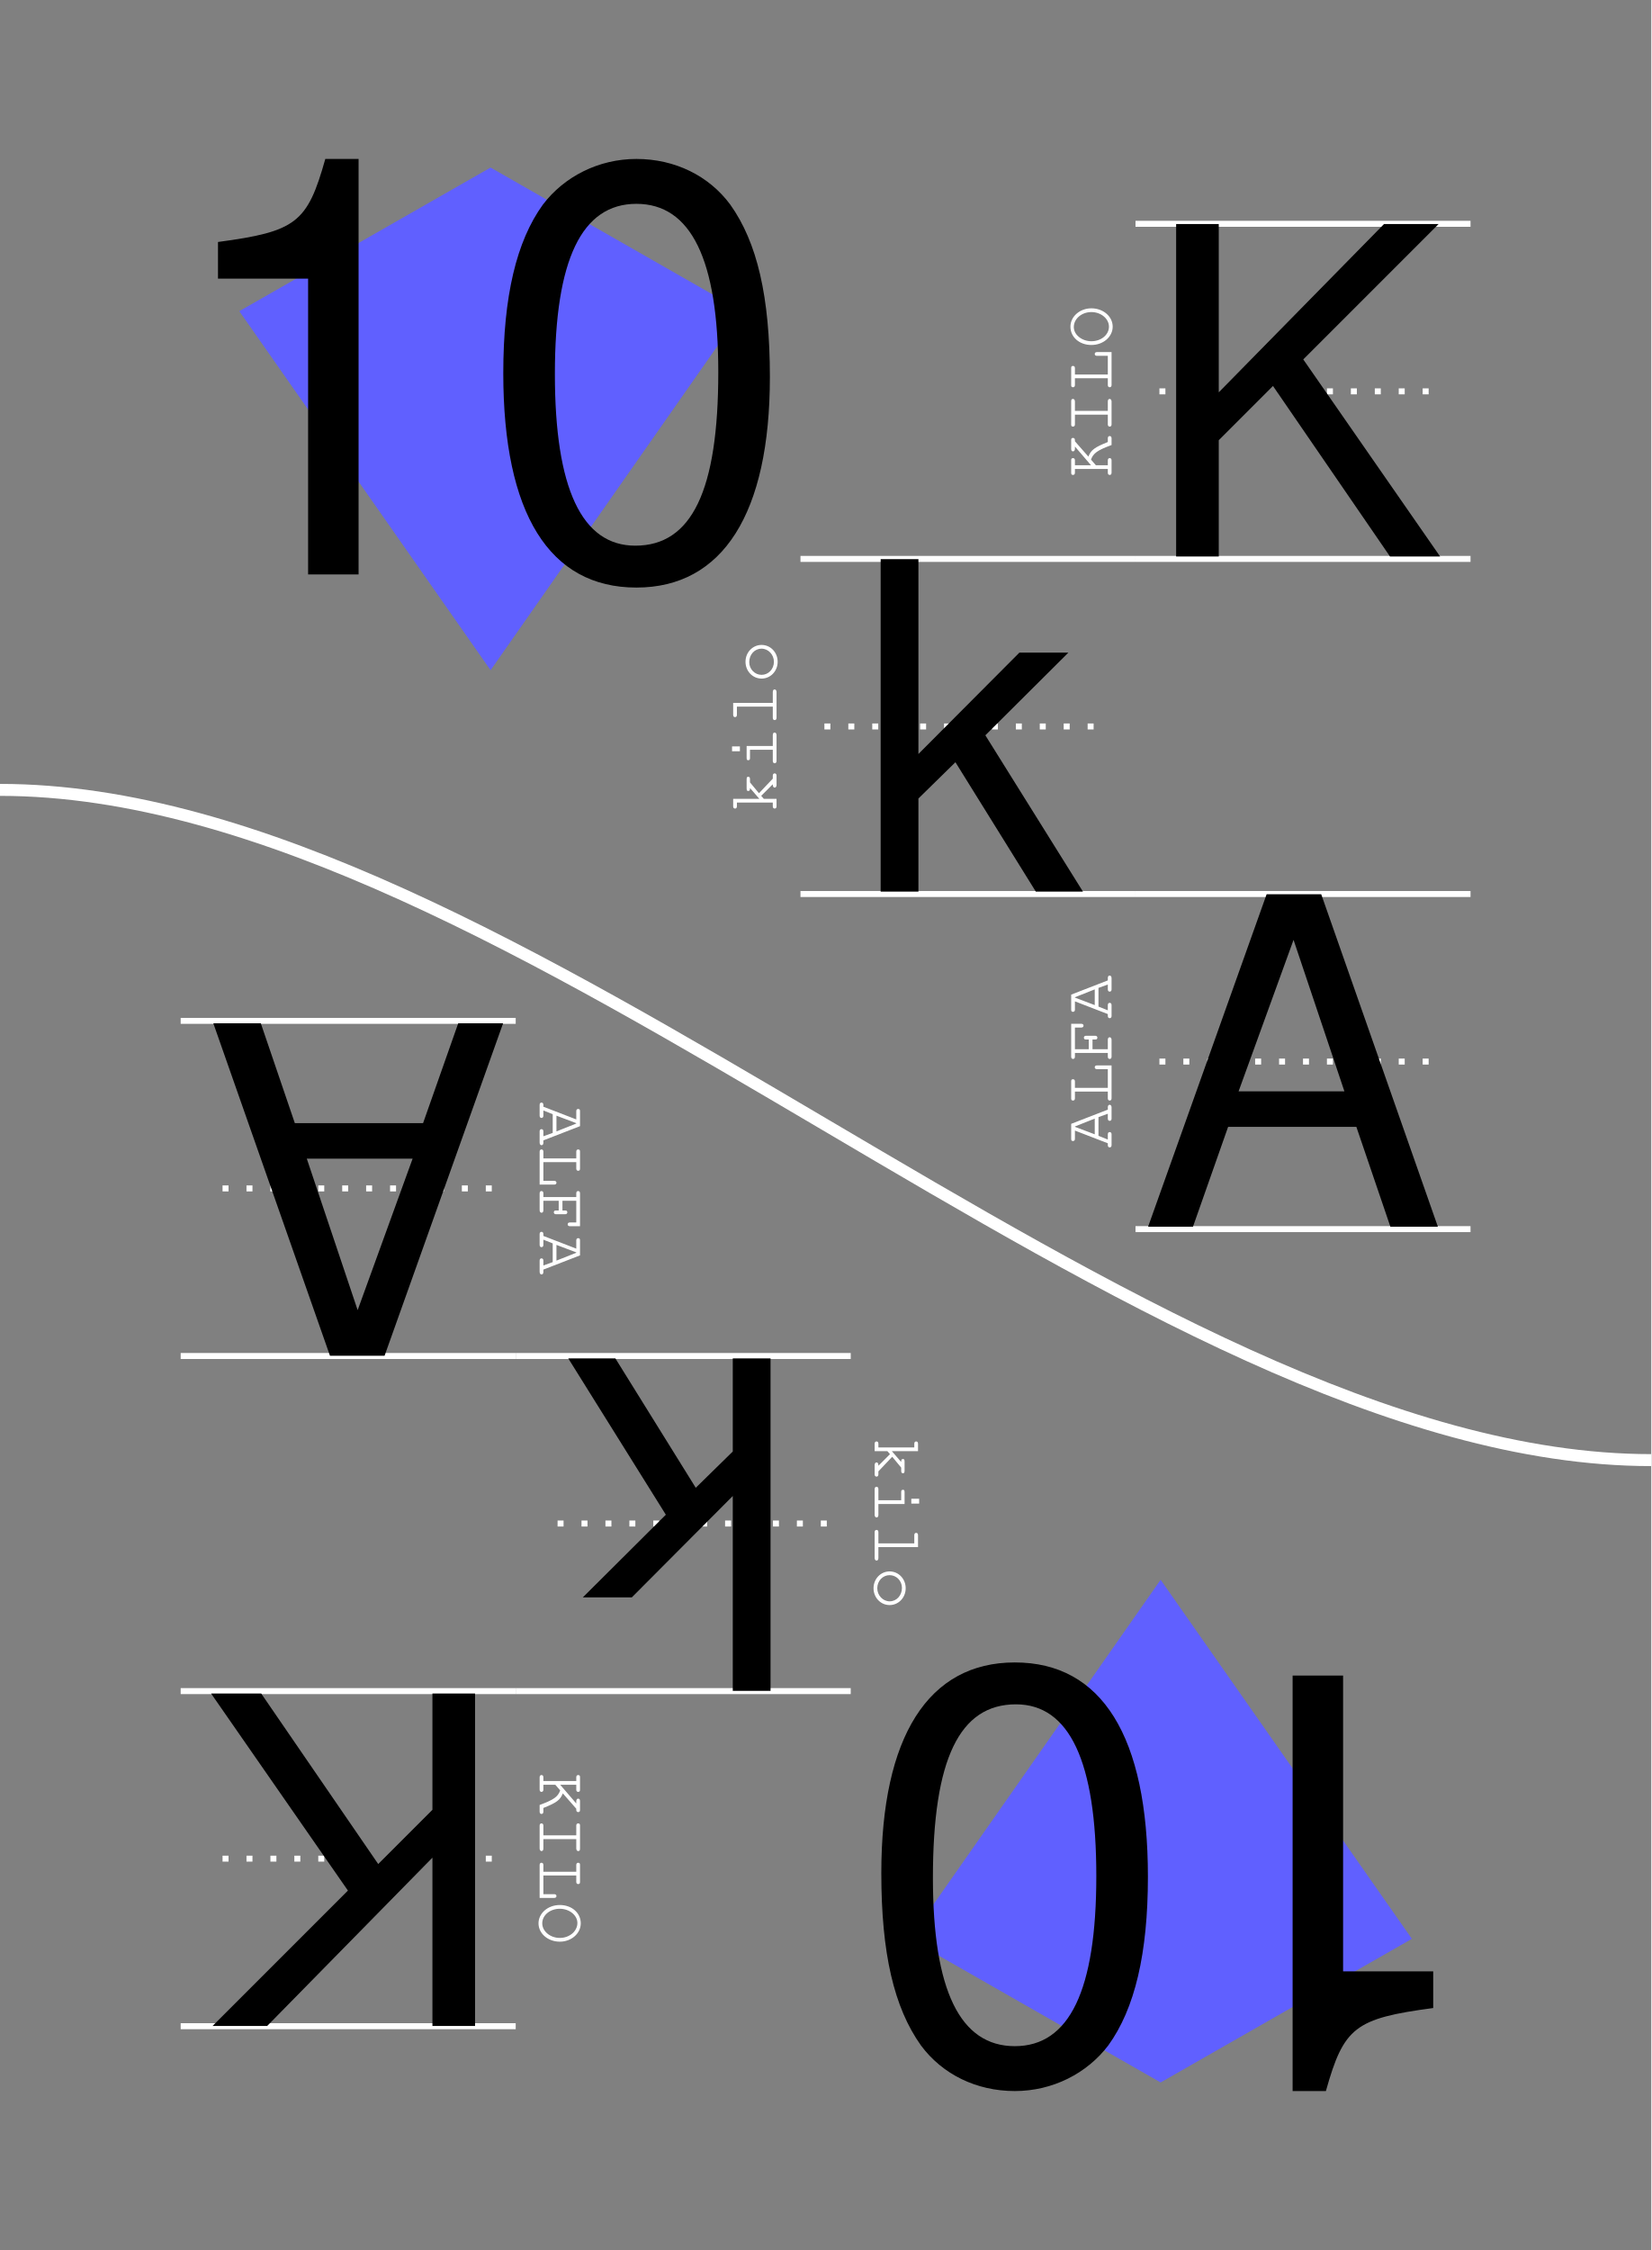
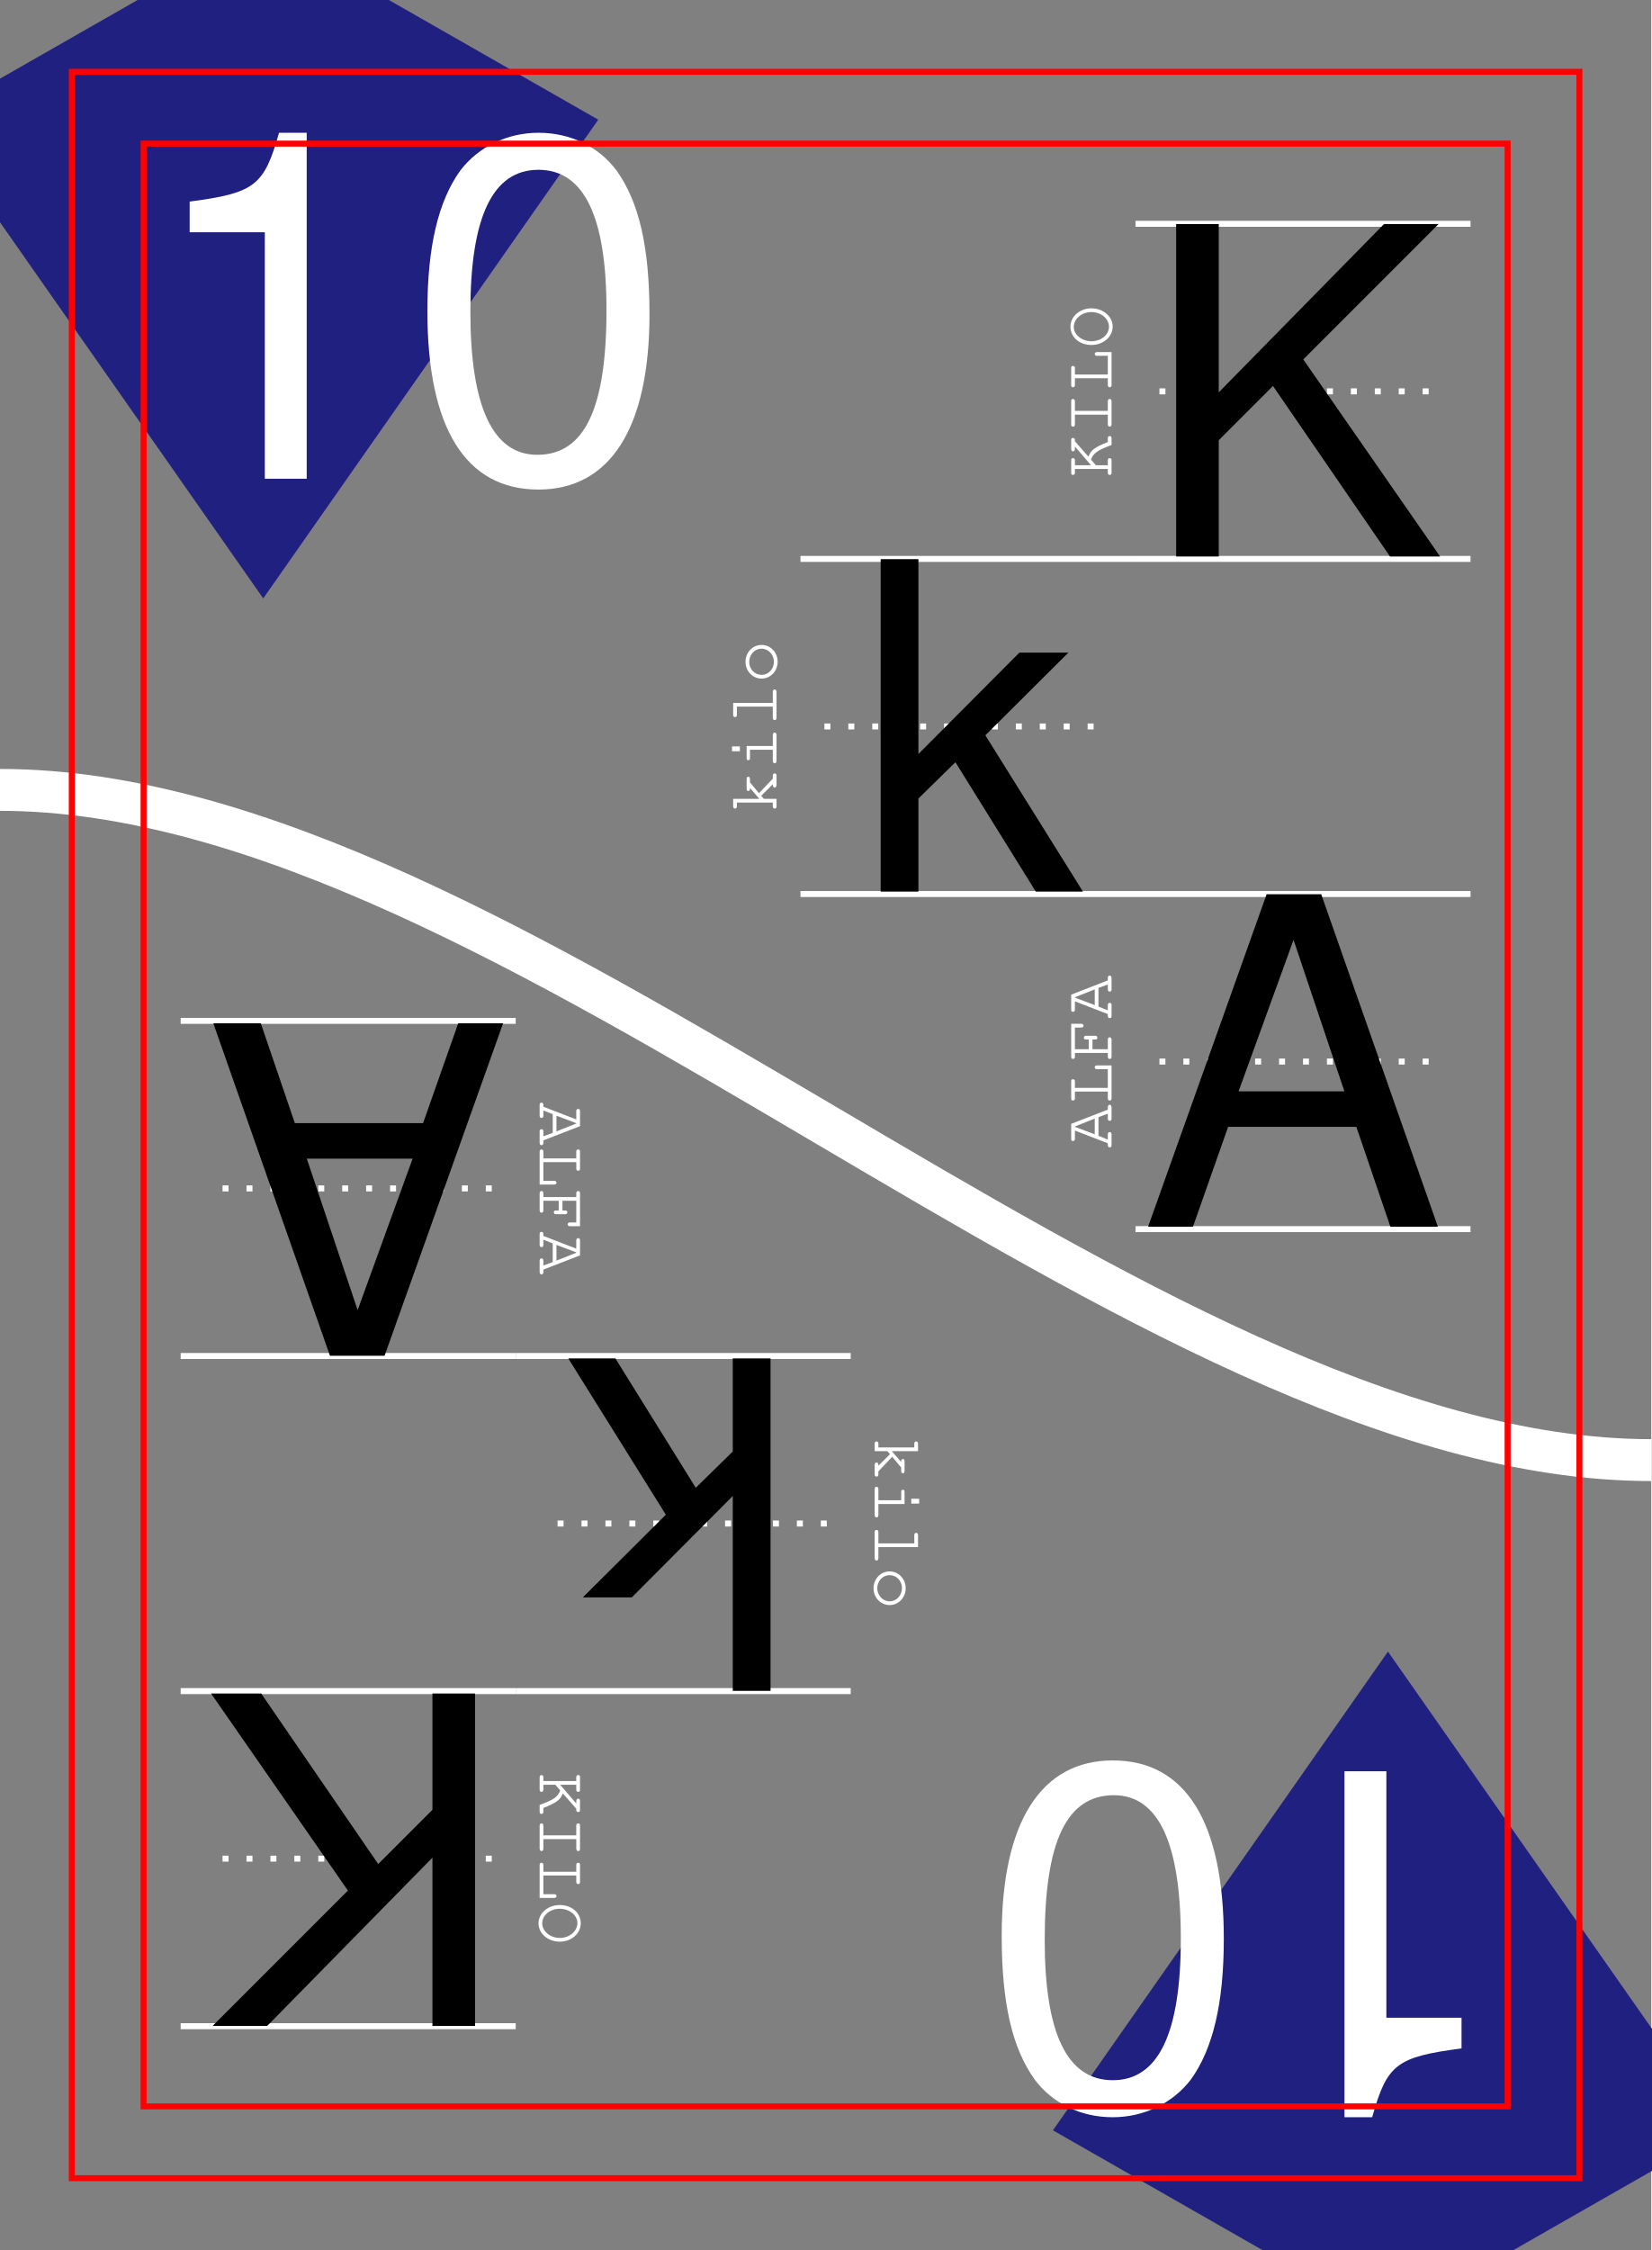
<svg xmlns="http://www.w3.org/2000/svg" xmlns:xlink="http://www.w3.org/1999/xlink" width="69mm" height="94mm" viewBox="-3 -3 69 94" version="1.1" id="card-10">
  <style>
    text { font-family:Helvetica; font-size:19.04px; line-height:1; fill:#000000;fill-opacity:1;stroke:none; }
   
   g.emoji path, g.emoji ellipse, g.emoji circle  { fill:none;stroke:#000000;stroke-width:1.0;stroke-linecap:round;stroke-miterlimit:4;stroke-dasharray:none;stroke-opacity:1 }
   g#card-10-formats-dark text { font-size:7px;fill:#ffffff; }
   g#card-10-thumb-up text, g#card-10-thumb-down text { font-size:7px; }
   path  { fill:none;stroke:#000000;stroke-width:1.0;stroke-linecap:butt;stroke-linejoin:miter;stroke-opacity:1; }
   path.suit { stroke:none; }
   g#card-10-border path  { fill:#808080;fill-opacity:1;stroke:#000000;stroke-width:1.5;stroke-opacity:1;stroke-miterlimit:4;stroke-dasharray:none; }
   g#card-10-lines path { fill:none;stroke:#ffffff;stroke-width:0.25;stroke-linecap:butt;stroke-linejoin:miter;stroke-miterlimit:4;stroke-dasharray:none;stroke-dashoffset:0;stroke-opacity:1 }
   g#card-10-lines-dark path { fill:none;stroke:#000000;stroke-width:0.5;stroke-linecap:butt;stroke-linejoin:miter;stroke-miterlimit:4;stroke-dasharray:none;stroke-dashoffset:0;stroke-opacity:1; }
   g#card-10-lines path.lines-center { stroke-dasharray:0.25, 0.75;}
  </style>
  <defs>
    <g id="card-10-heart-full" class="emoji" transform="translate(-7,-14)">
      <path d="M 7,14 C -5.5,3.5 2,-3 7,2 12,-3 19.5,3.5 7,14 Z" />
    </g>
    <g id="card-10-heart-broken" class="emoji" transform="translate(-7,-14)">
      <path d="M 3.119,0.918 C -0.516,1.134 -2.304,6.546 6.573,13.572            L 10.056,6.195 5.805,7.761 6.763,2.319            C 5.546,1.284 4.244,0.851 3.119,0.918 Z" />
      <path d="M 11.598,-0.031 C 10.627,-0.087 9.524,0.229 8.459,0.983            L 6.937,5.754 12.36,4.47 6.655,12.992            c 0.148,0.146 0.298,0.292 0.453,0.44            C 17.163,6.008 15.371,0.19 11.598,-0.031 Z" />
    </g>
    <g id="card-10-thumb" class="emoji">
      <path d="m 0.25,6 h 4 C 3.761,3.426 2.261,0.331 6.095,0.464           9.005,0.565 8.214,3.28 7.75,6 c 3,0 7,1 4,3 1,1 1,1 0,2 2,1 2,3 -11.5,2 z" />
      <path style="stroke-width:0.5" d="m 4.722,1.807 c 0,0 0.175,2.379 1.03,2.351           0.834,-0.027 0.855,-2.351 0.855,-2.351 z" />
    </g>
    <g id="card-10-thumb-up" class="emoji" transform="translate(-7,-14)">
      <use xlink:href="#card-10-thumb" />
      <text text-anchor="middle" x="6" y="12">+1</text>
    </g>
    <g id="card-10-thumb-down" class="emoji" transform="translate(-7,-14)">
      <use transform="matrix(1,0,0,-1,0,14)" xlink:href="#card-10-thumb" />
      <text text-anchor="middle" x="7" y="7">-1</text>
    </g>
    <g id="card-10-sad" class="emoji" transform="translate(-7,-14)">
      <ellipse id="card-10-sad-right-eye" cx="9.5" cy="4" rx="0.25" ry="0.75" />
      <ellipse id="card-10-sad-left-eye" cx="4.5" cy="4" rx="0.25" ry="0.75" />
      <circle id="card-10-sad-face" cx="7" cy="7" r="7" />
      <path id="card-10-sad-frown" d="m 3,10 c 1.5,-3 6,-3 8,0" />
    </g>
    <g id="card-10-happy" class="emoji" transform="translate(-7,-14)">
      <ellipse id="card-10-happy-right-eye" cx="9.5" cy="4" rx="0.25" ry="0.75" />
      <ellipse id="card-10-happy-left-eye" cx="4.5" cy="4" rx="0.25" ry="0.75" />
      <circle id="card-10-happy-face" cx="7" cy="7" r="7" />
      <path id="card-10-happy-smile" d="m 3,8 c 1.5,4 6,4 8,0" />
    </g>
    <g id="card-10-suit-club" transform="translate(7,7)">
-       <path id="card-10-suit-club-flower" style="fill:#60ff60;stroke:none" d="     M -7.347880794884119e-16,4.0      C 3.365,12.557 12.557,-3.365 3.464,-2.0      C 9.192,-9.192 -9.192,-9.192 -3.464,-2      C -12.557,-3.365 -3.365,12.557 -7.347880794884119e-16,4.0      Z     " />
-       <path id="card-10-suit-club-stem" style="fill:#60ff60;stroke:none" d="     m 0,7.0      h -1.5      c 1.5,-1.5 1.5,-7.0 1.5,-7.0      c 0,0 0,5.5 1.5,7.0      z" />
+       <path id="card-10-suit-club-flower" style="fill:#208020;stroke:none" d="     M -7.347880794884119e-16,4.0      C 3.365,12.557 12.557,-3.365 3.464,-2.0      C 9.192,-9.192 -9.192,-9.192 -3.464,-2      C -12.557,-3.365 -3.365,12.557 -7.347880794884119e-16,4.0      Z     " />
+       <path id="card-10-suit-club-stem" style="fill:#208020;stroke:none" d="     m 0,7.0      h -1.5      c 1.5,-1.5 1.5,-7.0 1.5,-7.0      c 0,0 0,5.5 1.5,7.0      z" />
    </g>
    <g id="card-10-suit-heart">
-       <path style="fill:#ff6060;stroke:none" d="M 7,14 C -5.5,3.5 2,-3 7,2 12,-3 19.5,3.5 7,14 Z" />
+       <path style="fill:#802020;stroke:none" d="M 7,14 C -5.5,3.5 2,-3 7,2 12,-3 19.5,3.5 7,14 Z" />
    </g>
    <g id="card-10-suit-diamond">
-       <path style="fill:#6060ff;stroke:none" d="m 7,14 -7,-10 7,-4 7,4 z" />
+       <path style="fill:#202080;stroke:none" d="m 7,14 -7,-10 7,-4 7,4 z" />
    </g>
    <g id="card-10-suit-spade">
-       <path style="fill:#606060;stroke:none" d="M 7,0 C -5.5,10.5 2,17 7,12 12,17 19.5,10.5 7,0 Z" />
-       <path style="fill:#606060;stroke:none" d="m 7,14 h -1.5 c 1.5,-1.5 1.5,-7.0 1.5,-7.0 c 0,0 0,5.5 1.5,7.0 z" />
+       <path style="fill:#202020;stroke:none" d="M 7,0 C -5.5,10.5 2,17 7,12 12,17 19.5,10.5 7,0 Z" />
+       <path style="fill:#202020;stroke:none" d="m 7,14 h -1.5 c 1.5,-1.5 1.5,-7.0 1.5,-7.0 c 0,0 0,5.5 1.5,7.0 z" />
    </g>
    <g id="card-10-lines">
      <path d="m 0,0 14,0" />
      <path class="lines-center" d="m 1,7 12,0" />
      <path d="m 0,14 14,0" />
    </g>
    <g id="card-10-lines-dark">
      
      
      
    </g>
    <g id="card-10-translate-text">
      <text xml:space="preserve" x="37.45" y="34.25" text-anchor="middle">k</text>
      <text xml:space="preserve" x="51" y="20.25" text-anchor="middle">K</text>
      <text xml:space="preserve" x="51" y="48.25" text-anchor="middle">A</text>
    </g>
    <g id="card-10-translate-pics">
      <use x="37.45" y="34.25" xlink:href="#card-10-" />
      <use x="51" y="20.25" xlink:href="#card-10-" />
      <use x="51" y="48.25" xlink:href="#card-10-" />
    </g>
    <g id="card-10-formats">
      <g id="formats-up" transform="translate(44.45,6.35)">
        <use xlink:href="#card-10-lines" />
        <text transform="rotate(-90) translate(-7,-1)" xml:space="preserve" text-anchor="middle" style="font-size:3px;line-height:1;font-family:Courier;fill:#ffffff;fill-opacity:1;stroke:#ffffff;stroke-width:0;stroke-miterlimit:4;stroke-dasharray:none;stroke-opacity:1">KILO</text>
      </g>
      <g id="card-10-formats-plain" transform="translate(30.45,20.35)">
        <use xlink:href="#card-10-lines" />
        <text transform="rotate(-90) translate(-7,-1)" xml:space="preserve" text-anchor="middle" style="font-size:3px;line-height:1;font-family:Courier;fill:#ffffff;fill-opacity:1;stroke:#ffffff;stroke-width:0;stroke-miterlimit:4;stroke-dasharray:none;stroke-opacity:1">kilo</text>
      </g>
      <g id="card-10-formats-down" transform="translate(44.45,34.35)">
        <use xlink:href="#card-10-lines" />
        <text transform="rotate(-90) translate(-7,-1)" xml:space="preserve" text-anchor="middle" style="font-size:3px;line-height:1;font-family:Courier;fill:#ffffff;fill-opacity:1;stroke:#ffffff;stroke-width:0;stroke-miterlimit:4;stroke-dasharray:none;stroke-opacity:1">ALFA</text>
      </g>
      <text xml:space="preserve" text-anchor="middle" style="font-size:7px;line-height:1;font-family:Courier;fill:#ffffff;fill-opacity:1;stroke:#ffffff;stroke-width:0;stroke-miterlimit:4;stroke-dasharray:none;stroke-opacity:1" x="51.45" y="28.50" />
    </g>
    <g id="card-10-formats-dark">
      <g id="card-10-formats-up" transform="translate(44.45,6.35)">
        <use xlink:href="#card-10-lines-dark" />
        <text transform="rotate(-90) translate(-7,-1)" xml:space="preserve" text-anchor="middle" style="font-size:3px;line-height:1;font-family:Courier;fill:#ffffff;fill-opacity:1;stroke:#ffffff;stroke-width:0;stroke-miterlimit:4;stroke-dasharray:none;stroke-opacity:1">KILO</text>
      </g>
      <g id="card-10-formats-plain" transform="translate(30.45,20.35)">
        <use xlink:href="#card-10-lines-dark" />
        <text transform="rotate(-90) translate(-7,18.5)" xml:space="preserve" text-anchor="middle" style="font-size:4px;line-height:1;font-family:Courier;fill:#ffffff;fill-opacity:1;stroke:#ffffff;stroke-width:0;stroke-miterlimit:4;stroke-dasharray:none;stroke-opacity:1">kilo</text>
      </g>
      <g id="card-10-formats-down" transform="translate(44.45,34.35)">
        <use xlink:href="#card-10-lines-dark" />
        <text transform="rotate(-90) translate(-7,-1)" xml:space="preserve" text-anchor="middle" style="font-size:3px;line-height:1;font-family:Courier;fill:#ffffff;fill-opacity:1;stroke:#ffffff;stroke-width:0;stroke-miterlimit:4;stroke-dasharray:none;stroke-opacity:1">ALFA</text>
      </g>
      <text xml:space="preserve" text-anchor="middle" style="fill:#000000;font-size:150%" x="51.45" y="36" />
    </g>
  </defs>
  <g id="card-10-main-layer">
    <rect x="-3" y="-3" width="69" height="94" style="fill:#808080" />
-     <use opacity="1" transform="matrix(1.5,0,0,1.5,7,4)" xlink:href="#card-10-suit-diamond" />
+     <use opacity="1" transform="matrix(2,0,0,2,-6,-6)" xlink:href="#card-10-suit-diamond" />
    <use xlink:href="#card-10-formats" />
    <g transform="rotate(180,31.5,44)">
-       <use opacity="1" transform="matrix(1.5,0,0,1.5,7,4)" xlink:href="#card-10-suit-diamond" />
+       <use opacity="1" transform="matrix(2,0,0,2,-6,-6)" xlink:href="#card-10-suit-diamond" />
      <use xlink:href="#card-10-formats" />
    </g>
    <g id="card-10-border">
-       <path id="card-10-border-separator" style="stroke:#ffffff;stroke-width:0.5;fill:none;" d="M -3.0,30 C 18.5,30 44.5,58 66,58" />
+       <path id="card-10-border-separator" style="stroke:#ffffff;stroke-width:1.75;fill:none;" d="M -3.0,30 C 18.5,30 44.5,58 66,58" />
    </g>
    <g id="card-10-upward">
-       <text x="17" y="21" style="font-family:Helvetica;font-size:24px;" text-anchor="middle">10</text>
+       <text x="14" y="17" style="font-family:Helvetica;font-size:20px;fill:#fff" text-anchor="middle">10</text>
      <use xlink:href="#card-10-translate-text" />
    </g>
    <use xlink:href="#card-10-upward" transform="rotate(180,31.5,44)" />
+     <rect x="0" y="0" width="63" height="88" style="stroke:#f00;stroke-width:0.25;fill:none;" />
+     <rect x="3" y="3" width="57" height="82" style="stroke:#f00;stroke-width:0.25;fill:none;" />
  </g>
</svg>
